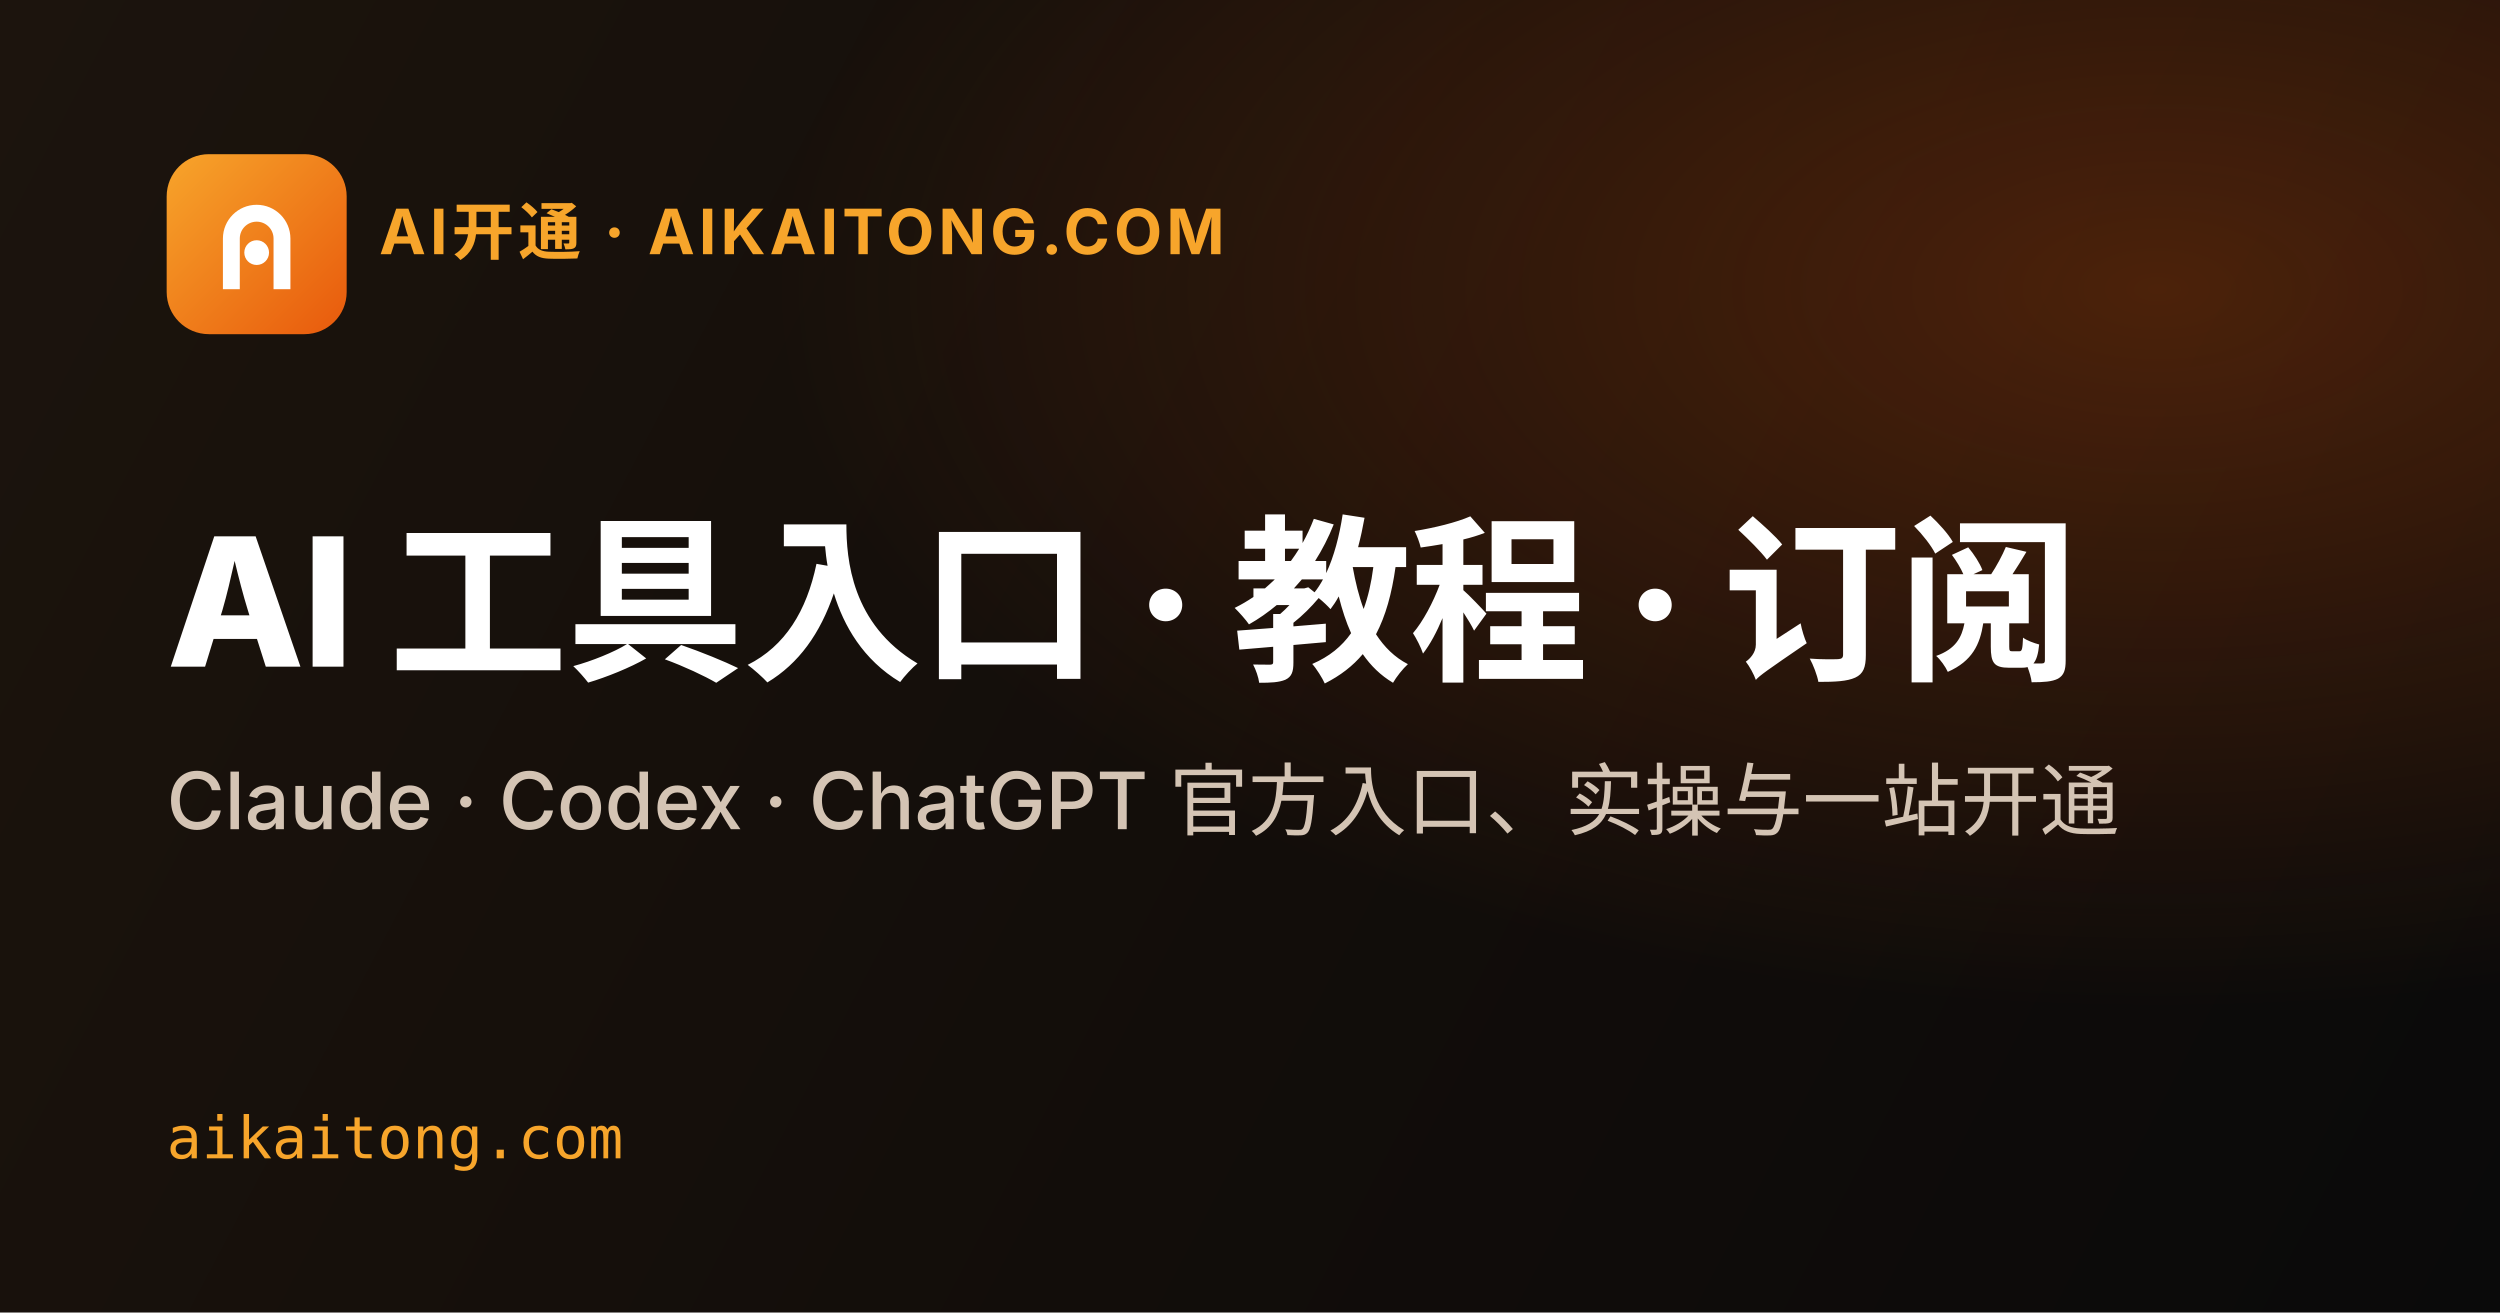
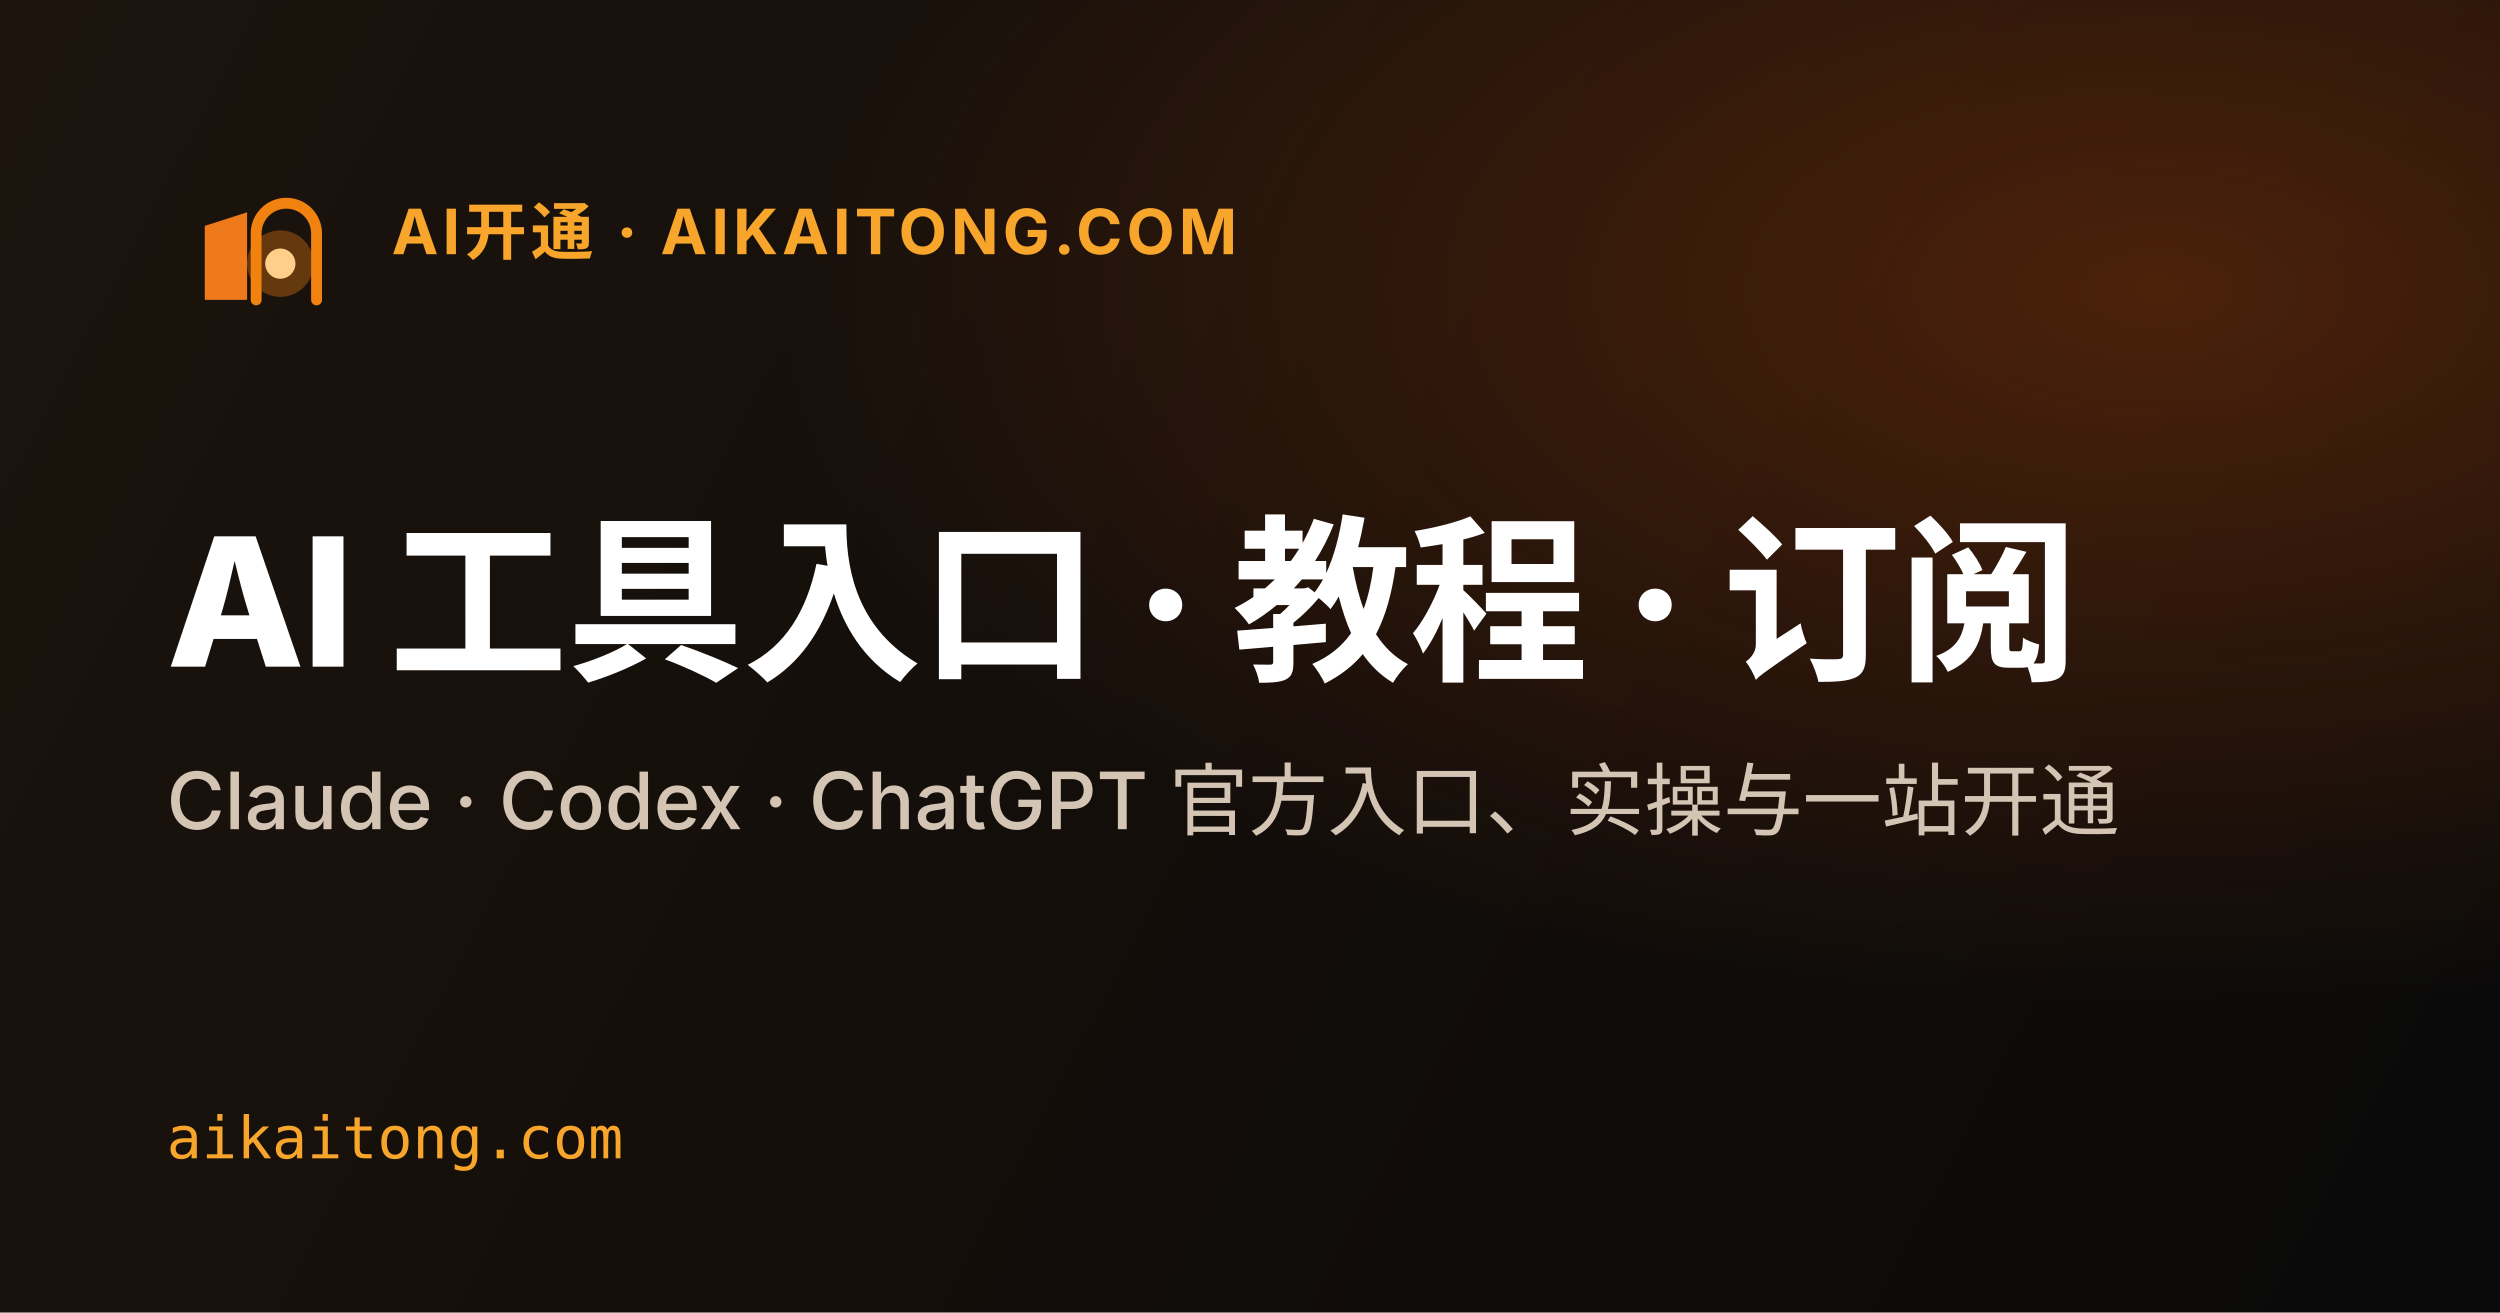
<svg xmlns="http://www.w3.org/2000/svg" viewBox="0 0 1200 630" width="1200" height="630">
  <defs>
    <linearGradient id="bg" x1="0" y1="0" x2="1200" y2="630" gradientUnits="userSpaceOnUse">
      <stop offset="0" stop-color="#1c140d" />
      <stop offset="0.55" stop-color="#120d0a" />
      <stop offset="1" stop-color="#0a0a0a" />
    </linearGradient>
    <radialGradient id="glow" cx="86%" cy="22%" r="55%">
      <stop offset="0" stop-color="#E8590C" stop-opacity="0.28" />
      <stop offset="1" stop-color="#E8590C" stop-opacity="0" />
    </radialGradient>
-     <linearGradient id="mark" x1="0" y1="0" x2="64" y2="64" gradientUnits="userSpaceOnUse">
-       <stop offset="0" stop-color="#F7A52B" />
-       <stop offset="1" stop-color="#E8590C" />
-     </linearGradient>
  </defs>
  <rect width="1200" height="630" fill="url(#bg)" />
  <rect width="1200" height="630" fill="url(#glow)" />
-   <g transform="translate(80 74) scale(1.35)">
-     <rect width="64" height="64" rx="15" fill="url(#mark)" />
-     <path d="M20 48 V30 A12 12 0 0 1 44 30 V48 H38 V30 A6 6 0 0 0 26 30 V48 Z" fill="#fff" />
-     <circle cx="32" cy="35" r="4.4" fill="#fff" />
+   <g transform="translate(78 70) scale(1.45)">
+     <path d="M31 51 V29 A10 10 0 0 1 51 29 V51" fill="none" stroke="#F2820F" stroke-width="3.6" stroke-linecap="round" stroke-linejoin="round" />
+     <path d="M28 22 L14 26.5 V51 L28 51 Z" fill="#EE7A1C" />
+     <circle cx="39" cy="39" r="11" fill="#F2820F" opacity="0.35" />
+     <circle cx="39" cy="39" r="5" fill="#FFCF8A" />
  </g>
  <g font-family="-apple-system, BlinkMacSystemFont, 'PingFang SC', 'Microsoft YaHei', sans-serif">
-     <text x="182" y="122" font-size="30" font-weight="700" letter-spacing="2" fill="#F7A52B">AI开通 · AIKAITONG.COM</text>
+     <text x="188" y="122" font-size="30" font-weight="700" letter-spacing="2" fill="#F7A52B">AI开通 · AIKAITONG.COM</text>
    <text x="80" y="320" font-size="86" font-weight="800" letter-spacing="-1" fill="#ffffff">AI 工具入口 · 教程 · 订阅</text>
    <text x="80" y="398" font-size="38" font-weight="500" fill="#d4c4b4">Claude · Codex · ChatGPT 官方入口、实操与一站开通</text>
    <text x="80" y="556" font-size="28" font-weight="500" fill="#F7A52B" font-family="ui-monospace, 'SF Mono', Menlo, monospace">aikaitong.com</text>
  </g>
</svg>
